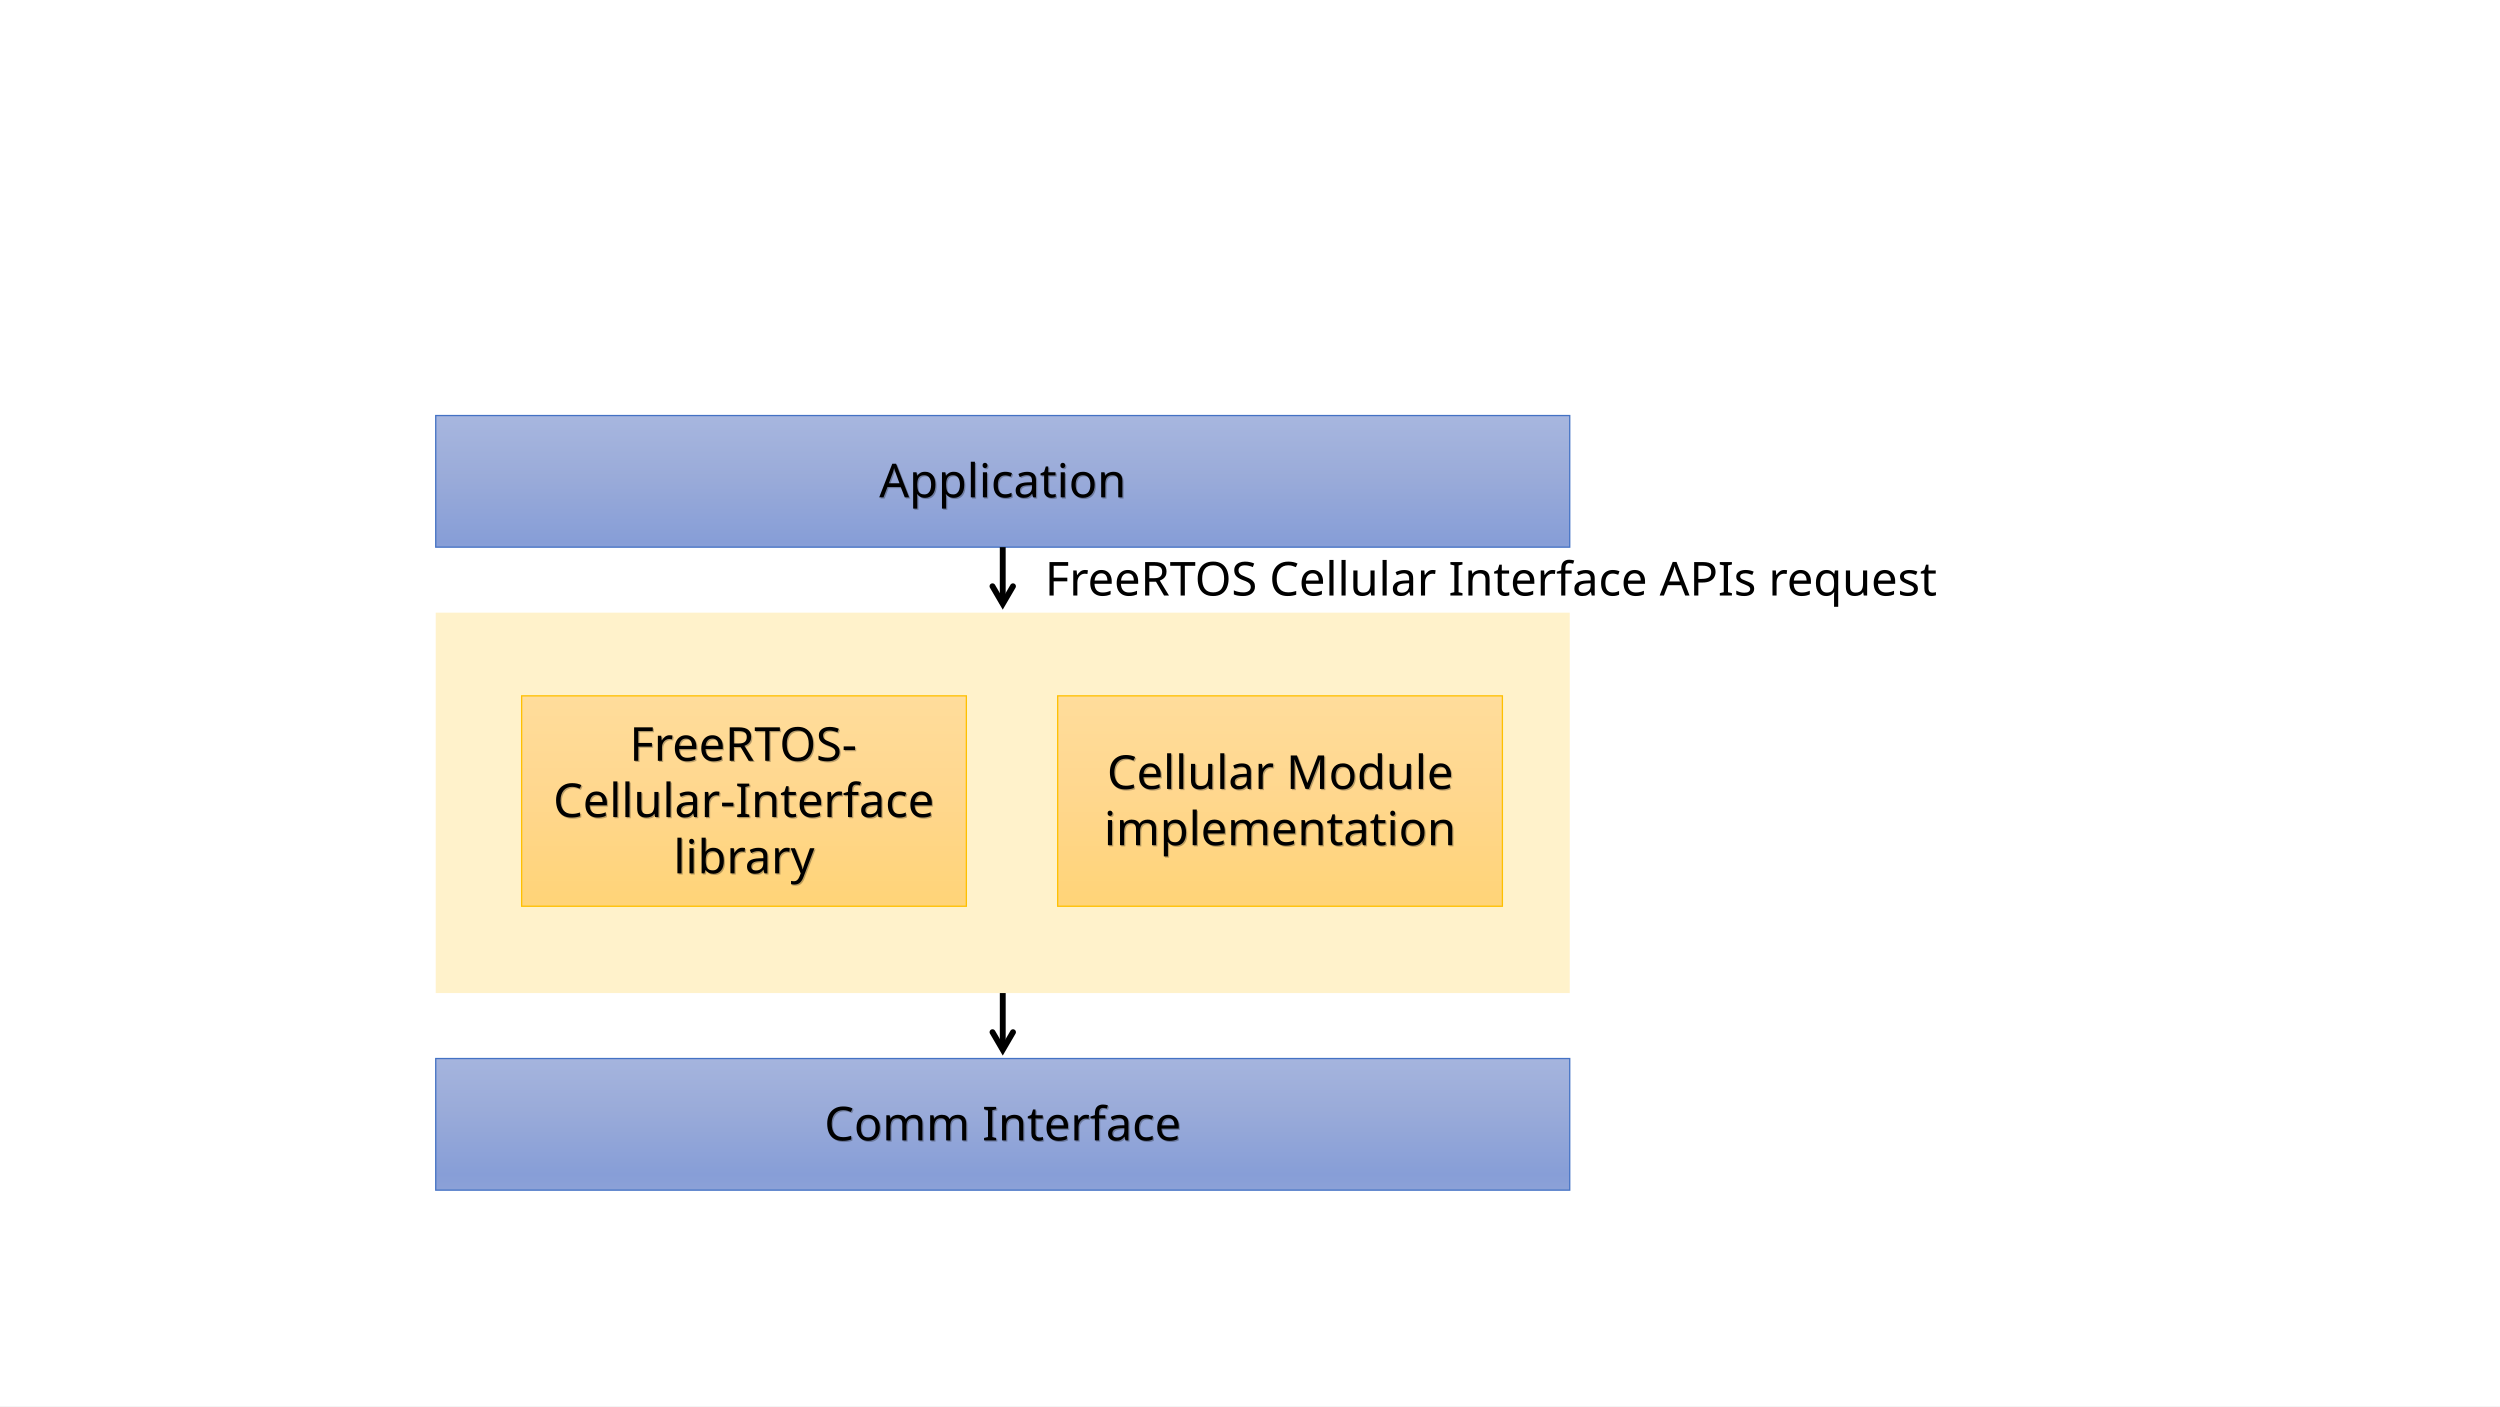
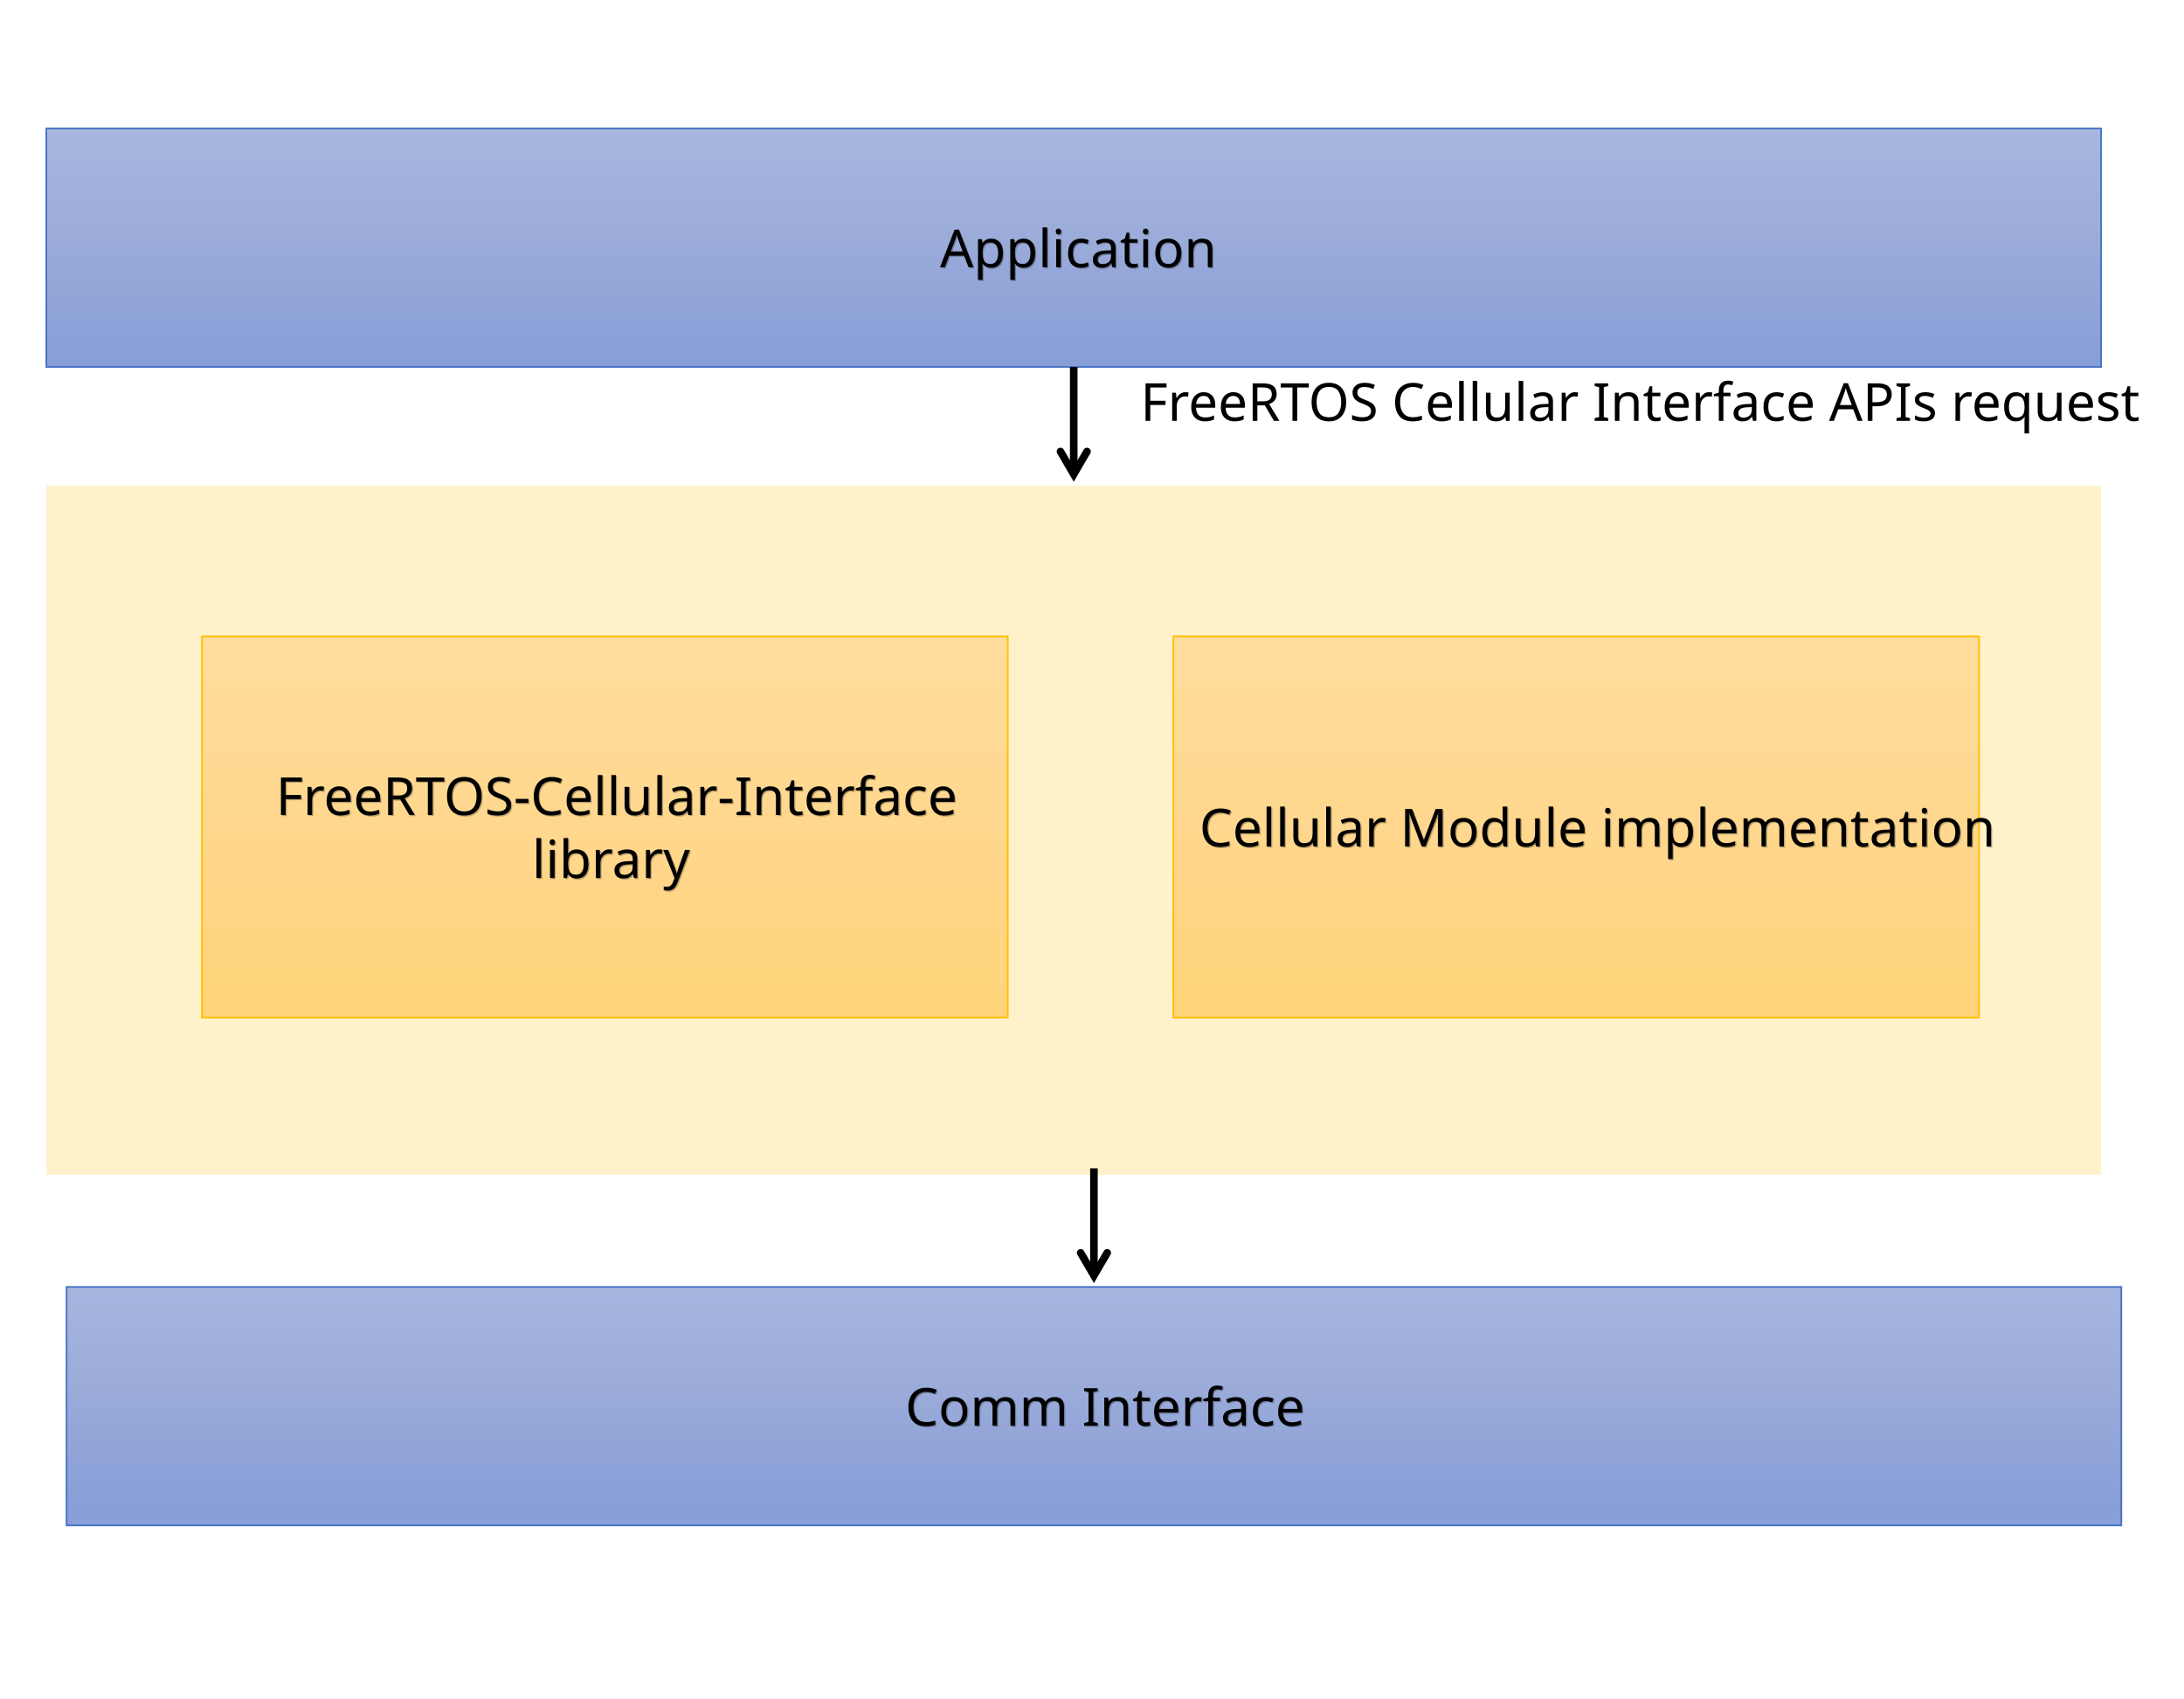
- <svg xmlns="http://www.w3.org/2000/svg" version="1.1" width="13.333in" height="7.5in" class="slides-canvas" viewBox="0 0 960 540">
+ <svg xmlns="http://www.w3.org/2000/svg" version="1.1" width="9in" height="7in" class="slides-canvas" viewBox="0 0 648 504">
  <defs>
-     <linearGradient id="lg_a8b7df_I09aabd9_879ed7_90_5_6513b" x1="0" y1="1" x2="0" y2="51" spreadMethod="reflect" gradientUnits="userSpaceOnUse">
+     <linearGradient id="lg_a8b7df_I09aabd9_879ed7_90_b3_8d81f" x1="0" y1="98" x2="0" y2="168" spreadMethod="reflect" gradientUnits="userSpaceOnUse">
      <stop offset="0" stop-color="#A8B7DF" />
      <stop offset="0.5" stop-color="#9AABD9" />
      <stop offset="1" stop-color="#879ED7" />
    </linearGradient>
-     <linearGradient id="lg_a8b7df_I09aabd9_879ed7_90_94_6513b" x1="0" y1="58" x2="0" y2="108" spreadMethod="reflect" gradientUnits="userSpaceOnUse">
+     <linearGradient id="lg_a8b7df_I09aabd9_879ed7_90_45_8d81f" x1="0" y1="38" x2="0" y2="108" spreadMethod="reflect" gradientUnits="userSpaceOnUse">
      <stop offset="0" stop-color="#A8B7DF" />
      <stop offset="0.5" stop-color="#9AABD9" />
      <stop offset="1" stop-color="#879ED7" />
    </linearGradient>
-     <linearGradient id="lg_ffdd9c_I0ffd78e_ffd479_90_a7_a195e" x1="0" y1="105" x2="0" y2="185" spreadMethod="reflect" gradientUnits="userSpaceOnUse">
+     <linearGradient id="lg_ffdd9c_I0ffd78e_ffd479_90_d6_e2383" x1="0" y1="189" x2="0" y2="302" spreadMethod="reflect" gradientUnits="userSpaceOnUse">
      <stop offset="0" stop-color="#FFDD9C" />
      <stop offset="0.5" stop-color="#FFD78E" />
      <stop offset="1" stop-color="#FFD479" />
    </linearGradient>
    <marker id="ah1" markerUnits="userSpaceOnUse" markerWidth="27" markerHeight="15.75" viewBox="-13.5 -7.875 27 15.75" orient="auto">
      <path d="M-6.75 3.938L0 0-6.75-3.938" fill="none" stroke="#000000" stroke-width="2.25" stroke-linecap="round" />
    </marker>
  </defs>
  <g text-rendering="geometricPrecision" transform="scale(1, 1)">
-     <rect x="0" y="0" width="960" height="540" fill="#FFFFFF" />
-     <path fill="#FFFFFF" d="M137.77 99.69L711 99.69 711 477 137.77 477z" />
-     <path fill="url(#lg_a8b7df_I09aabd9_879ed7_90_5_6513b)" d="M167.32 406.47L602.78 406.47 602.78 457.01 167.32 457.01z" />
-     <path stroke-width="0.5" stroke="#4472C4" fill="none" d="M167.32 406.47L602.78 406.47 602.78 457.01 167.32 457.01z" />
-     <g transform="matrix(1, 0, 0, 1, 174.523, 410.0748)">
-       <text font-family="Noto Sans" font-style="normal" font-weight="normal" font-stretch="normal" font-size="13.5pt" fill="#000000" x="142.031" y="27.822">
-         <tspan x="142.494" y="28.286" id="tp_0_shadow" fill="#000000" fill-opacity="0.27">Comm Interface</tspan>
-         <tspan x="142.031" y="27.822" id="tp_0">Comm Interface</tspan>
+     <rect x="0" y="0" width="648" height="504" fill="#FFFFFF" />
+     <path fill="url(#lg_a8b7df_I09aabd9_879ed7_90_b3_8d81f)" d="M19.75 381.88L629.4 381.88 629.4 452.63 19.75 452.63z" />
+     <path stroke-width="0.5" stroke="#4472C4" fill="none" d="M19.75 381.88L629.4 381.88 629.4 452.63 19.75 452.63z" />
+     <g transform="matrix(1, 0, 0, 1, 26.95221, 385.4769)">
+       <text font-family="Play" font-style="normal" font-weight="normal" font-stretch="normal" font-size="11.685pt" fill="#000000" x="241.623" y="37.57">
+         <tspan x="241.963" y="37.91" id="tp_0_shadow" fill="#000000" fill-opacity="0.27">Comm Interface</tspan>
+         <tspan x="241.623" y="37.57" id="tp_0">Comm Interface</tspan>
      </text>
    </g>
-     <path fill="url(#lg_a8b7df_I09aabd9_879ed7_90_94_6513b)" d="M167.32 159.56L602.78 159.56 602.78 210.1 167.32 210.1z" />
-     <path stroke-width="0.5" stroke="#4472C4" fill="none" d="M167.32 159.56L602.78 159.56 602.78 210.1 167.32 210.1z" />
-     <g transform="matrix(1, 0, 0, 1, 174.5231, 163.1602)">
-       <text font-family="Noto Sans" font-style="normal" font-weight="normal" font-stretch="normal" font-size="13.5pt" fill="#000000" x="163.093" y="27.822">
-         <tspan x="163.557" y="28.286" id="tp_1_shadow" fill="#000000" fill-opacity="0.27">Application</tspan>
-         <tspan x="163.093" y="27.822" id="tp_1">Application</tspan>
+     <path fill="url(#lg_a8b7df_I09aabd9_879ed7_90_45_8d81f)" d="M13.75 38.13L623.4 38.13 623.4 108.89 13.75 108.89z" />
+     <path stroke-width="0.5" stroke="#4472C4" fill="none" d="M13.75 38.13L623.4 38.13 623.4 108.89 13.75 108.89z" />
+     <g transform="matrix(1, 0, 0, 1, 20.95236, 41.73457)">
+       <text font-family="Play" font-style="normal" font-weight="normal" font-stretch="normal" font-size="11.685pt" fill="#000000" x="257.936" y="37.57">
+         <tspan x="258.275" y="37.91" id="tp_1_shadow" fill="#000000" fill-opacity="0.27">Application</tspan>
+         <tspan x="257.936" y="37.57" id="tp_1">Application</tspan>
      </text>
    </g>
-     <g transform="matrix(1, 0, 0, 1, 401.2539, 211.7328)">
-       <text font-family="Noto Sans" font-style="normal" font-weight="normal" font-stretch="normal" font-size="13.5pt" fill="#000000" x="0" y="16.953">
-         <tspan x="0" y="16.953">FreeRTOS Cellular Interface APIs request</tspan>
+     <g transform="matrix(1, 0, 0, 1, 338.3757, 109.7361)">
+       <text font-family="Play" font-style="normal" font-weight="normal" font-stretch="normal" font-size="11.685pt" fill="#000000" x="0" y="15.141">
+         <tspan x="0" y="15.141">FreeRTOS Cellular Interface APIs request</tspan>
      </text>
    </g>
-     <path fill="#FFE699" fill-opacity="0.5" d="M167.32 235.25L602.78 235.25 602.78 381.33 167.32 381.33z" />
-     <path fill="url(#lg_ffdd9c_I0ffd78e_ffd479_90_a7_a195e)" d="M200.31 267.2L371.08 267.2 371.08 347.99 200.31 347.99z" />
-     <path stroke-width="0.5" stroke="#FFC000" fill="none" d="M200.31 267.2L371.08 267.2 371.08 347.99 200.31 347.99z" />
-     <g transform="matrix(1, 0, 0, 1, 207.5079, 270.7982)">
-       <text font-family="Noto Sans" font-style="normal" font-weight="normal" font-stretch="normal" font-size="13.5pt" fill="#000000" x="51.085" y="64.55">
-         <tspan x="34.699" y="21.813" id="tp_2_shadow" fill="#000000" fill-opacity="0.27">FreeRTOS-</tspan>
-         <tspan x="34.235" y="21.35" id="tp_2">FreeRTOS-</tspan>
-         <tspan x="5.398" y="43.413" id="tp_3_shadow" fill="#000000" fill-opacity="0.27">Cellular-Interface</tspan>
-         <tspan x="4.935" y="42.95" id="tp_3">Cellular-Interface</tspan>
-         <tspan xml:space="preserve" x="151.435" y="42.95"> </tspan>
-         <tspan x="51.548" y="65.013" id="tp_4_shadow" fill="#000000" fill-opacity="0.27">library</tspan>
-         <tspan x="51.085" y="64.55" id="tp_4">library</tspan>
+     <path fill="#FFE699" fill-opacity="0.5" d="M13.75 144.1L623.4 144.1 623.4 348.61 13.75 348.61z" />
+     <path fill="url(#lg_ffdd9c_I0ffd78e_ffd479_90_d6_e2383)" d="M59.93 188.83L299.01 188.83 299.01 301.94 59.93 301.94z" />
+     <path stroke-width="0.5" stroke="#FFC000" fill="none" d="M59.93 188.83L299.01 188.83 299.01 301.94 59.93 301.94z" />
+     <g transform="matrix(1, 0, 0, 1, 67.13109, 192.4276)">
+       <text font-family="Play" font-style="normal" font-weight="normal" font-stretch="normal" font-size="11.685pt" fill="#000000" x="90.713" y="68.096">
+         <tspan x="15.053" y="49.74" id="tp_2_shadow" fill="#000000" fill-opacity="0.27">FreeRTOS-Cellular-Interface</tspan>
+         <tspan x="14.713" y="49.4" id="tp_2">FreeRTOS-Cellular-Interface</tspan>
+         <tspan xml:space="preserve" x="209.963" y="49.4"> </tspan>
+         <tspan x="91.053" y="68.436" id="tp_3_shadow" fill="#000000" fill-opacity="0.27">library</tspan>
+         <tspan x="90.713" y="68.096" id="tp_3">library</tspan>
      </text>
    </g>
-     <path fill="url(#lg_ffdd9c_I0ffd78e_ffd479_90_a7_a195e)" d="M406.15 267.2L576.92 267.2 576.92 347.99 406.15 347.99z" />
-     <path stroke-width="0.5" stroke="#FFC000" fill="none" d="M406.15 267.2L576.92 267.2 576.92 347.99 406.15 347.99z" />
-     <g transform="matrix(1, 0, 0, 1, 413.354, 270.7982)">
-       <text font-family="Noto Sans" font-style="normal" font-weight="normal" font-stretch="normal" font-size="13.5pt" fill="#000000" x="10.56" y="53.75">
-         <tspan x="12.211" y="32.613" id="tp_5_shadow" fill="#000000" fill-opacity="0.27">Cellular Module</tspan>
-         <tspan x="11.747" y="32.15" id="tp_5">Cellular Module</tspan>
-         <tspan xml:space="preserve" x="144.622" y="32.15"> </tspan>
-         <tspan x="11.023" y="54.213" id="tp_6_shadow" fill="#000000" fill-opacity="0.27">implementation</tspan>
-         <tspan x="10.56" y="53.75" id="tp_6">implementation</tspan>
+     <path fill="url(#lg_ffdd9c_I0ffd78e_ffd479_90_d6_e2383)" d="M348.12 188.83L587.19 188.83 587.19 301.94 348.12 301.94z" />
+     <path stroke-width="0.5" stroke="#FFC000" fill="none" d="M348.12 188.83L587.19 188.83 587.19 301.94 348.12 301.94z" />
+     <g transform="matrix(1, 0, 0, 1, 355.3157, 192.4276)">
+       <text font-family="Play" font-style="normal" font-weight="normal" font-stretch="normal" font-size="11.685pt" fill="#000000" x="0.526" y="58.748">
+         <tspan x="0.866" y="59.088" id="tp_4_shadow" fill="#000000" fill-opacity="0.27">Cellular Module implementation</tspan>
+         <tspan x="0.526" y="58.748" id="tp_4">Cellular Module implementation</tspan>
      </text>
    </g>
-     <path marker-end="url(#ah1)" stroke-width="2.25" stroke="#000000" fill="none" d="M385.05 210.1L385.05 230.74 385.05 231.87" />
-     <g transform="matrix(-1, 0, 0, 1, 770.1076, 0)">
-       <path marker-end="url(#ah1)" stroke-width="2.25" stroke="#000000" fill="none" d="M385.05 381.33L385.05 401.97 385.05 403.1" />
+     <path marker-end="url(#ah1)" stroke-width="2.25" stroke="#000000" fill="none" d="M318.58 108.89L318.58 139.59 318.58 140.72" />
+     <g transform="matrix(-1, 0, 0, 1, 649.1513, 0)">
+       <path marker-end="url(#ah1)" stroke-width="2.25" stroke="#000000" fill="none" d="M324.58 346.67L324.58 377.37 324.58 378.5" />
    </g>
  </g>
</svg>
